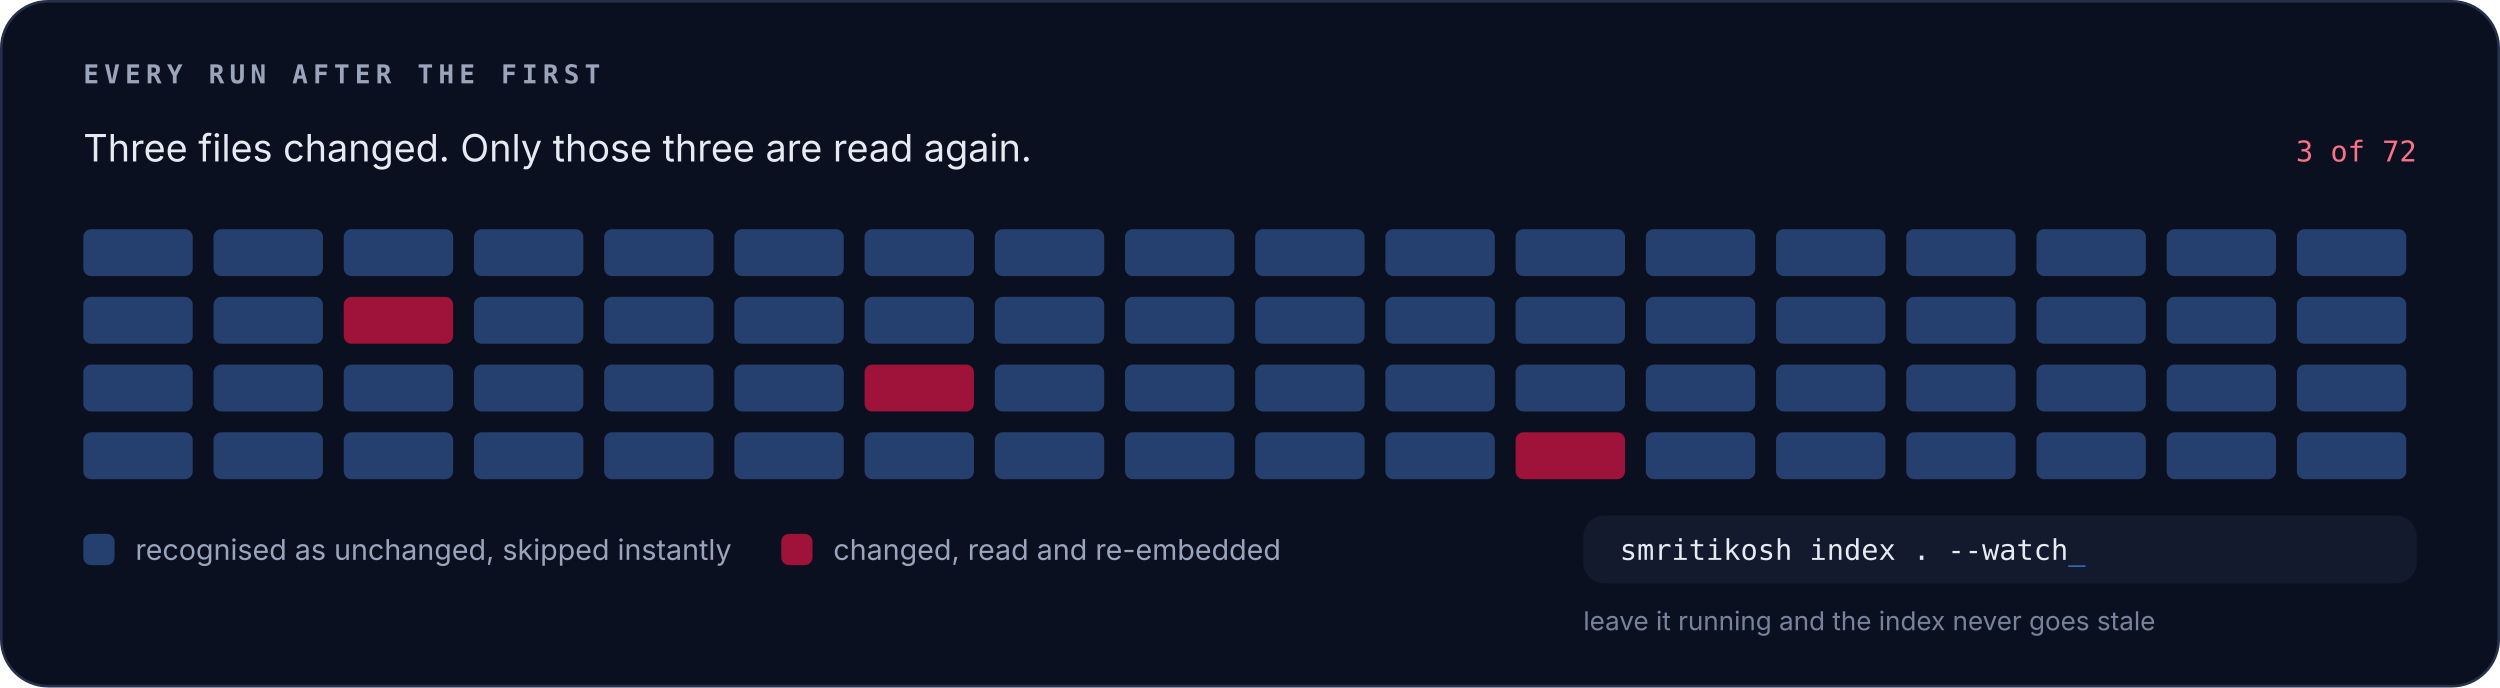
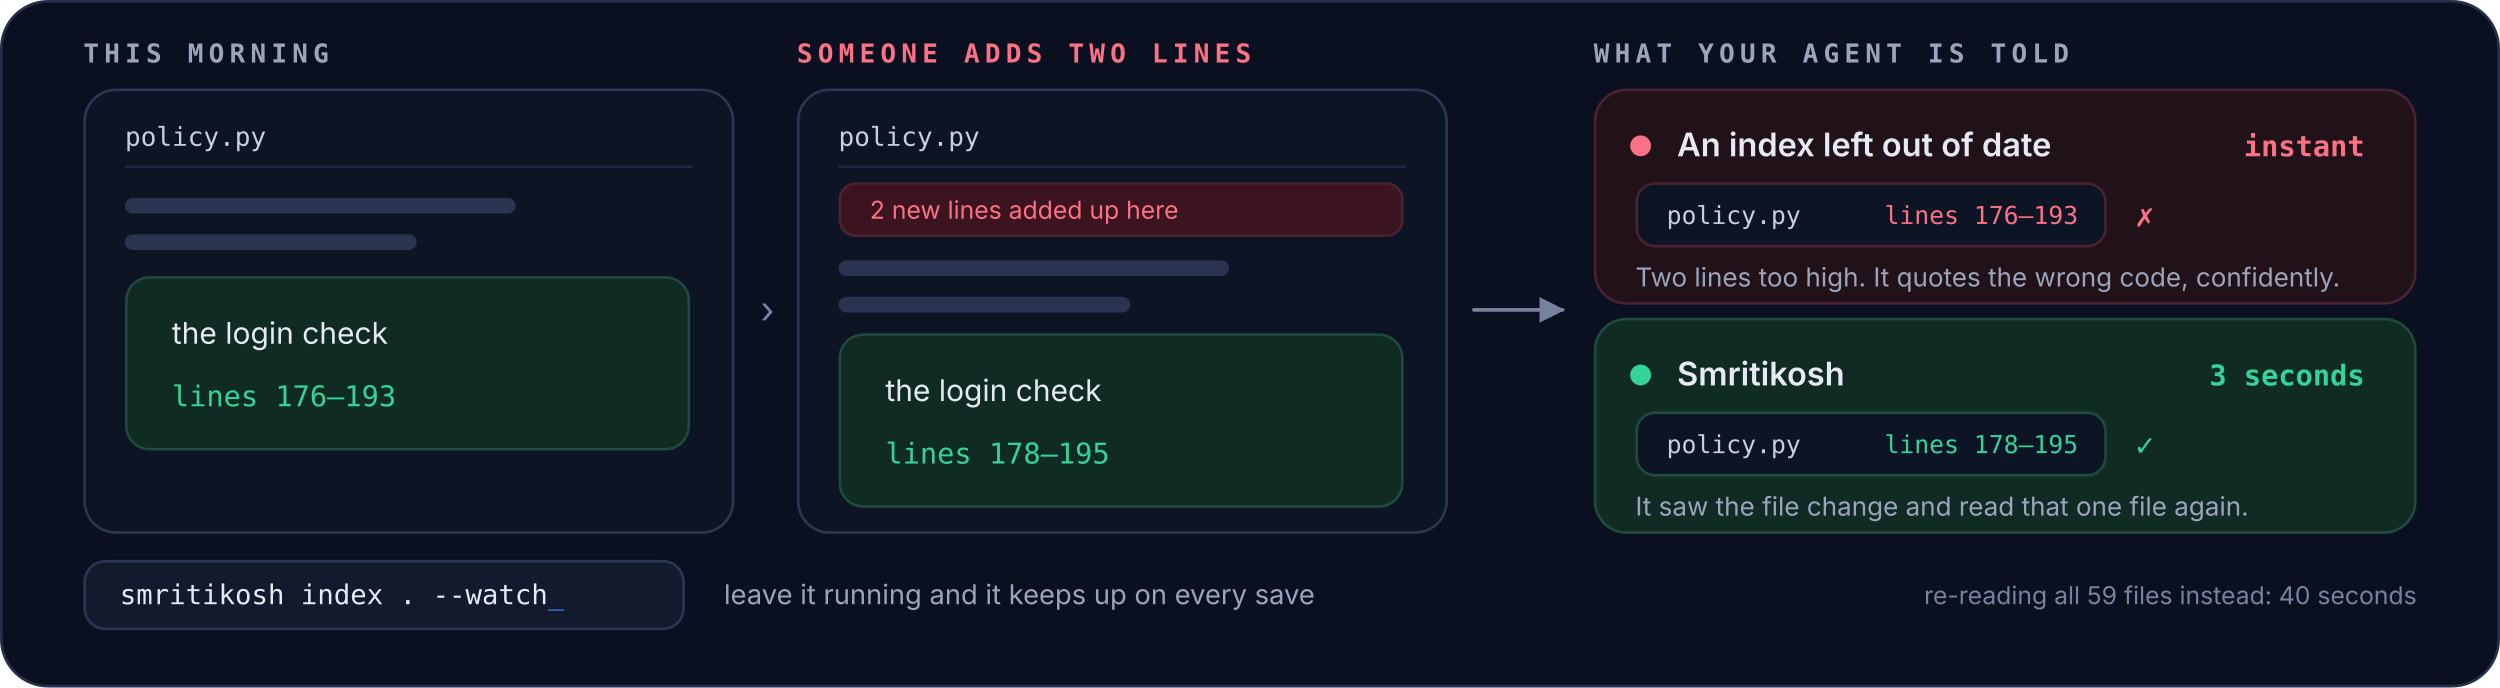
- <svg xmlns="http://www.w3.org/2000/svg" viewBox="0 0 960 264" width="960" height="264" role="img" aria-label="A grid of 72 files after a re-index. Three of them changed and are read again; the other 69 are recognised as unchanged and skipped instantly, with their existing vectors reused. Keywords: incremental indexing, delta processing, SHA-256 file skipping, chunk memoization, watch mode.">
+ <svg xmlns="http://www.w3.org/2000/svg" viewBox="0 0 960 264" width="960" height="264" role="img" aria-label="Why an index has to keep up. Before: in the file policy.py, the login check sits at lines 176 to 193. Then someone adds two new lines near the top of that file, and everything below them moves down, so the login check now sits at lines 178 to 195. An index that was not updated still answers lines 176 to 193: that answer is instant, it is two lines too high, and it quotes the wrong code. Smritikosh notices the file changed, reads that one file again in 3 seconds, and answers lines 178 to 195. Leave smritikosh index with the watch flag running and it keeps up on every save; re-reading all 59 files in the project instead would take 40 seconds. Keywords: stale index, line numbers moved, exact citations, incremental update, watch mode, always fresh.">
  <defs>
+     <marker id="pl-arrow" viewBox="0 0 10 10" refX="9" refY="5" markerWidth="7" markerHeight="7" orient="auto">
+       <path d="M0 0 L10 5 L0 10 z" fill="#77839C" />
+     </marker>
    <style>
      .sans{font-family:Inter,-apple-system,BlinkMacSystemFont,"Segoe UI",Roboto,Helvetica,Arial,sans-serif}
      .mono{font-family:"JetBrains Mono",ui-monospace,SFMono-Regular,Menlo,Consolas,monospace}
      .cap{font-size:10px;letter-spacing:.2em;font-weight:700}
      .ink{fill:#E6EAF2}
      .mut{fill:#9AA4BA}
      .faint{fill:#77839C}

-       .changed { animation: sk-changed 2.2s ease-in-out infinite; }
-       @keyframes sk-changed { 0%,100% { opacity:1 } 50% { opacity:.38 } }
+       .drop { animation: pl-drop 4.4s ease-in-out infinite; }
+       @keyframes pl-drop { 0%,20% { transform:translateY(-24px) } 38%,100% { transform:translateY(0) } }

-       .type { animation: sk-type 5s steps(1,end) infinite; }
-       @keyframes sk-type { 0%,48% { opacity:1 } 50%,98% { opacity:0 } 100% { opacity:1 } }
+       .show { animation: pl-show 4.4s ease-in-out infinite; }
+       @keyframes pl-show { 0%,22% { opacity:0 } 42%,100% { opacity:1 } }
+ 
+       .late { animation: pl-late 4.4s ease-in-out infinite; }
+       @keyframes pl-late { 0%,48% { opacity:.25 } 60%,100% { opacity:1 } }
+ 
+       .type { animation: pl-type 1.1s steps(1,end) infinite; }
+       @keyframes pl-type { 0%,50% { opacity:1 } 51%,100% { opacity:0 } }

      @media (prefers-reduced-motion: reduce) {
-         .changed,.type { animation:none }
+         .drop,.show,.late,.type { animation:none; opacity:1; transform:none }
      }
    </style>
  </defs>
  <rect x="0.5" y="0.5" width="959" height="263" rx="18" fill="#0B1020" stroke="#26304A" />
-   <text class="mono cap" x="32" y="32" fill="#9AA4BA">EVERY RUN AFTER THE FIRST</text>
-   <text class="sans ink" x="32" y="62" font-size="14.5">Three files changed. Only those three are read again.</text>
-   <text class="mono" x="928" y="62" font-size="11" fill="#FB7185" text-anchor="end">3 of 72</text>
-   <g fill="#25406E">
-     <rect x="32" y="88" width="42" height="18" rx="3" />
-     <rect x="82" y="88" width="42" height="18" rx="3" />
-     <rect x="132" y="88" width="42" height="18" rx="3" />
-     <rect x="182" y="88" width="42" height="18" rx="3" />
-     <rect x="232" y="88" width="42" height="18" rx="3" />
-     <rect x="282" y="88" width="42" height="18" rx="3" />
-     <rect x="332" y="88" width="42" height="18" rx="3" />
-     <rect x="382" y="88" width="42" height="18" rx="3" />
-     <rect x="432" y="88" width="42" height="18" rx="3" />
-     <rect x="482" y="88" width="42" height="18" rx="3" />
-     <rect x="532" y="88" width="42" height="18" rx="3" />
-     <rect x="582" y="88" width="42" height="18" rx="3" />
-     <rect x="632" y="88" width="42" height="18" rx="3" />
-     <rect x="682" y="88" width="42" height="18" rx="3" />
-     <rect x="732" y="88" width="42" height="18" rx="3" />
-     <rect x="782" y="88" width="42" height="18" rx="3" />
-     <rect x="832" y="88" width="42" height="18" rx="3" />
-     <rect x="882" y="88" width="42" height="18" rx="3" />
-     <rect x="32" y="114" width="42" height="18" rx="3" />
-     <rect x="82" y="114" width="42" height="18" rx="3" />
-     <rect class="changed" fill="#9F1239" x="132" y="114" width="42" height="18" rx="3" />
-     <rect x="182" y="114" width="42" height="18" rx="3" />
-     <rect x="232" y="114" width="42" height="18" rx="3" />
-     <rect x="282" y="114" width="42" height="18" rx="3" />
-     <rect x="332" y="114" width="42" height="18" rx="3" />
-     <rect x="382" y="114" width="42" height="18" rx="3" />
-     <rect x="432" y="114" width="42" height="18" rx="3" />
-     <rect x="482" y="114" width="42" height="18" rx="3" />
-     <rect x="532" y="114" width="42" height="18" rx="3" />
-     <rect x="582" y="114" width="42" height="18" rx="3" />
-     <rect x="632" y="114" width="42" height="18" rx="3" />
-     <rect x="682" y="114" width="42" height="18" rx="3" />
-     <rect x="732" y="114" width="42" height="18" rx="3" />
-     <rect x="782" y="114" width="42" height="18" rx="3" />
-     <rect x="832" y="114" width="42" height="18" rx="3" />
-     <rect x="882" y="114" width="42" height="18" rx="3" />
-     <rect x="32" y="140" width="42" height="18" rx="3" />
-     <rect x="82" y="140" width="42" height="18" rx="3" />
-     <rect x="132" y="140" width="42" height="18" rx="3" />
-     <rect x="182" y="140" width="42" height="18" rx="3" />
-     <rect x="232" y="140" width="42" height="18" rx="3" />
-     <rect x="282" y="140" width="42" height="18" rx="3" />
-     <rect class="changed" fill="#9F1239" x="332" y="140" width="42" height="18" rx="3" style="animation-delay:.45s" />
-     <rect x="382" y="140" width="42" height="18" rx="3" />
-     <rect x="432" y="140" width="42" height="18" rx="3" />
-     <rect x="482" y="140" width="42" height="18" rx="3" />
-     <rect x="532" y="140" width="42" height="18" rx="3" />
-     <rect x="582" y="140" width="42" height="18" rx="3" />
-     <rect x="632" y="140" width="42" height="18" rx="3" />
-     <rect x="682" y="140" width="42" height="18" rx="3" />
-     <rect x="732" y="140" width="42" height="18" rx="3" />
-     <rect x="782" y="140" width="42" height="18" rx="3" />
-     <rect x="832" y="140" width="42" height="18" rx="3" />
-     <rect x="882" y="140" width="42" height="18" rx="3" />
-     <rect x="32" y="166" width="42" height="18" rx="3" />
-     <rect x="82" y="166" width="42" height="18" rx="3" />
-     <rect x="132" y="166" width="42" height="18" rx="3" />
-     <rect x="182" y="166" width="42" height="18" rx="3" />
-     <rect x="232" y="166" width="42" height="18" rx="3" />
-     <rect x="282" y="166" width="42" height="18" rx="3" />
-     <rect x="332" y="166" width="42" height="18" rx="3" />
-     <rect x="382" y="166" width="42" height="18" rx="3" />
-     <rect x="432" y="166" width="42" height="18" rx="3" />
-     <rect x="482" y="166" width="42" height="18" rx="3" />
-     <rect x="532" y="166" width="42" height="18" rx="3" />
-     <rect class="changed" fill="#9F1239" x="582" y="166" width="42" height="18" rx="3" style="animation-delay:.9s" />
-     <rect x="632" y="166" width="42" height="18" rx="3" />
-     <rect x="682" y="166" width="42" height="18" rx="3" />
-     <rect x="732" y="166" width="42" height="18" rx="3" />
-     <rect x="782" y="166" width="42" height="18" rx="3" />
-     <rect x="832" y="166" width="42" height="18" rx="3" />
-     <rect x="882" y="166" width="42" height="18" rx="3" />
+   <g class="mono cap">
+     <text x="32" y="24" fill="#9AA4BA">THIS MORNING</text>
+     <text x="306" y="24" fill="#FB7185">SOMEONE ADDS TWO LINES</text>
+     <text x="612" y="24" fill="#9AA4BA">WHAT YOUR AGENT IS TOLD</text>
  </g>
-   <rect x="32" y="205" width="12" height="12" rx="3" fill="#25406E" />
-   <text class="sans mut" x="52" y="215" font-size="11">recognised as unchanged, skipped instantly</text>
-   <rect x="300" y="205" width="12" height="12" rx="3" fill="#9F1239" />
-   <text class="sans mut" x="320" y="215" font-size="11">changed, read and re-embedded</text>
-   <rect x="608" y="198" width="320" height="26" rx="8" fill="#131A2E" />
-   <text class="mono ink" x="622" y="215" font-size="11">smritikosh index . --watch<tspan class="type" fill="#4C8DFF">_</tspan>
+   <rect x="32.5" y="34.5" width="249" height="170" rx="12" fill="#0D1424" stroke="#2B3653" />
+   <text class="mono" x="48" y="56" font-size="10" fill="#C7D0E2">policy.py</text>
+   <line x1="48" y1="64" x2="266" y2="64" stroke="#1E2740" />
+   <g fill="#2A3450">
+     <rect x="48" y="76" width="150" height="6" rx="3" />
+     <rect x="48" y="90" width="112" height="6" rx="3" />
+   </g>
+   <rect x="48.5" y="106.5" width="216" height="66" rx="9" fill="#0F2B24" stroke="#1F4A3C" />
+   <text class="sans ink" x="66" y="132" font-size="11.5">the login check</text>
+   <text class="mono" x="66" y="156" font-size="11" fill="#34D399">lines 176–193</text>
+   <text class="sans faint" x="292" y="124" font-size="14">›</text>
+   <rect x="306.5" y="34.5" width="249" height="170" rx="12" fill="#0D1424" stroke="#2B3653" />
+   <text class="mono" x="322" y="56" font-size="10" fill="#C7D0E2">policy.py</text>
+   <line x1="322" y1="64" x2="540" y2="64" stroke="#1E2740" />
+   <rect x="322.5" y="70.5" width="216" height="20" rx="6" fill="#3B1420" stroke="#4A2230" />
+   <text class="sans" x="334" y="84" font-size="9.5" fill="#FB7185">2 new lines added up here</text>
+   <g class="drop">
+     <g fill="#2A3450">
+       <rect x="322" y="100" width="150" height="6" rx="3" />
+       <rect x="322" y="114" width="112" height="6" rx="3" />
+     </g>
+     <rect x="322.5" y="128.5" width="216" height="66" rx="9" fill="#0F2B24" stroke="#1F4A3C" />
+     <text class="sans ink" x="340" y="154" font-size="11.5">the login check</text>
+     <text class="mono" x="340" y="178" font-size="11" fill="#34D399">lines 178–195</text>
+   </g>
+   <path d="M566 119 H 600" fill="none" stroke="#77839C" stroke-width="1.4" stroke-linecap="round" marker-end="url(#pl-arrow)" />
+   <rect x="612.5" y="34.5" width="315" height="82" rx="12" fill="#21121A" stroke="#4A2230" />
+   <circle cx="630" cy="56" r="4" fill="#FB7185" />
+   <text class="sans ink" x="644" y="60" font-size="12.5" font-weight="600">An index left out of date</text>
+   <text class="mono" x="908" y="60" font-size="11" font-weight="700" fill="#FB7185" text-anchor="end">instant</text>
+   <g class="late">
+     <rect x="628.5" y="70.5" width="180" height="24" rx="7" fill="#0D1424" stroke="#4A2230" />
+     <text class="mono" x="640" y="86" font-size="9.5" fill="#C7D0E2">policy.py</text>
+     <text class="mono" x="798" y="86" font-size="9.5" fill="#FB7185" text-anchor="end">lines 176–193</text>
+     <text class="mono" x="820" y="87" font-size="12" fill="#FB7185">✗</text>
+   </g>
+   <text class="sans mut" x="628" y="110" font-size="10">Two lines too high. It quotes the wrong code, confidently.</text>
+   <rect x="612.5" y="122.5" width="315" height="82" rx="12" fill="#0F2B24" stroke="#1F4A3C" />
+   <circle cx="630" cy="144" r="4" fill="#34D399" />
+   <text class="sans ink" x="644" y="148" font-size="12.5" font-weight="600">Smritikosh</text>
+   <text class="mono" x="908" y="148" font-size="11" font-weight="700" fill="#34D399" text-anchor="end">3 seconds</text>
+   <g class="show">
+     <rect x="628.5" y="158.5" width="180" height="24" rx="7" fill="#0D1424" stroke="#1F4A3C" />
+     <text class="mono" x="640" y="174" font-size="9.5" fill="#C7D0E2">policy.py</text>
+     <text class="mono" x="798" y="174" font-size="9.5" fill="#34D399" text-anchor="end">lines 178–195</text>
+     <text class="mono" x="820" y="175" font-size="12" fill="#34D399">✓</text>
+   </g>
+   <text class="sans mut" x="628" y="198" font-size="10">It saw the file change and read that one file again.</text>
+   <rect x="32.5" y="215.5" width="230" height="26" rx="8" fill="#131A2E" stroke="#2B3653" />
+   <text class="mono ink" x="46" y="232" font-size="10.5">smritikosh index . --watch<tspan class="type" fill="#4C8DFF">_</tspan>
  </text>
-   <text class="sans faint" x="608" y="242" font-size="10">leave it running and the index never goes stale</text>
+   <text class="sans mut" x="278" y="232" font-size="10.5">leave it running and it keeps up on every save</text>
+   <text class="sans faint" x="928" y="232" font-size="9.5" text-anchor="end">re-reading all 59 files instead: 40 seconds</text>
</svg>
